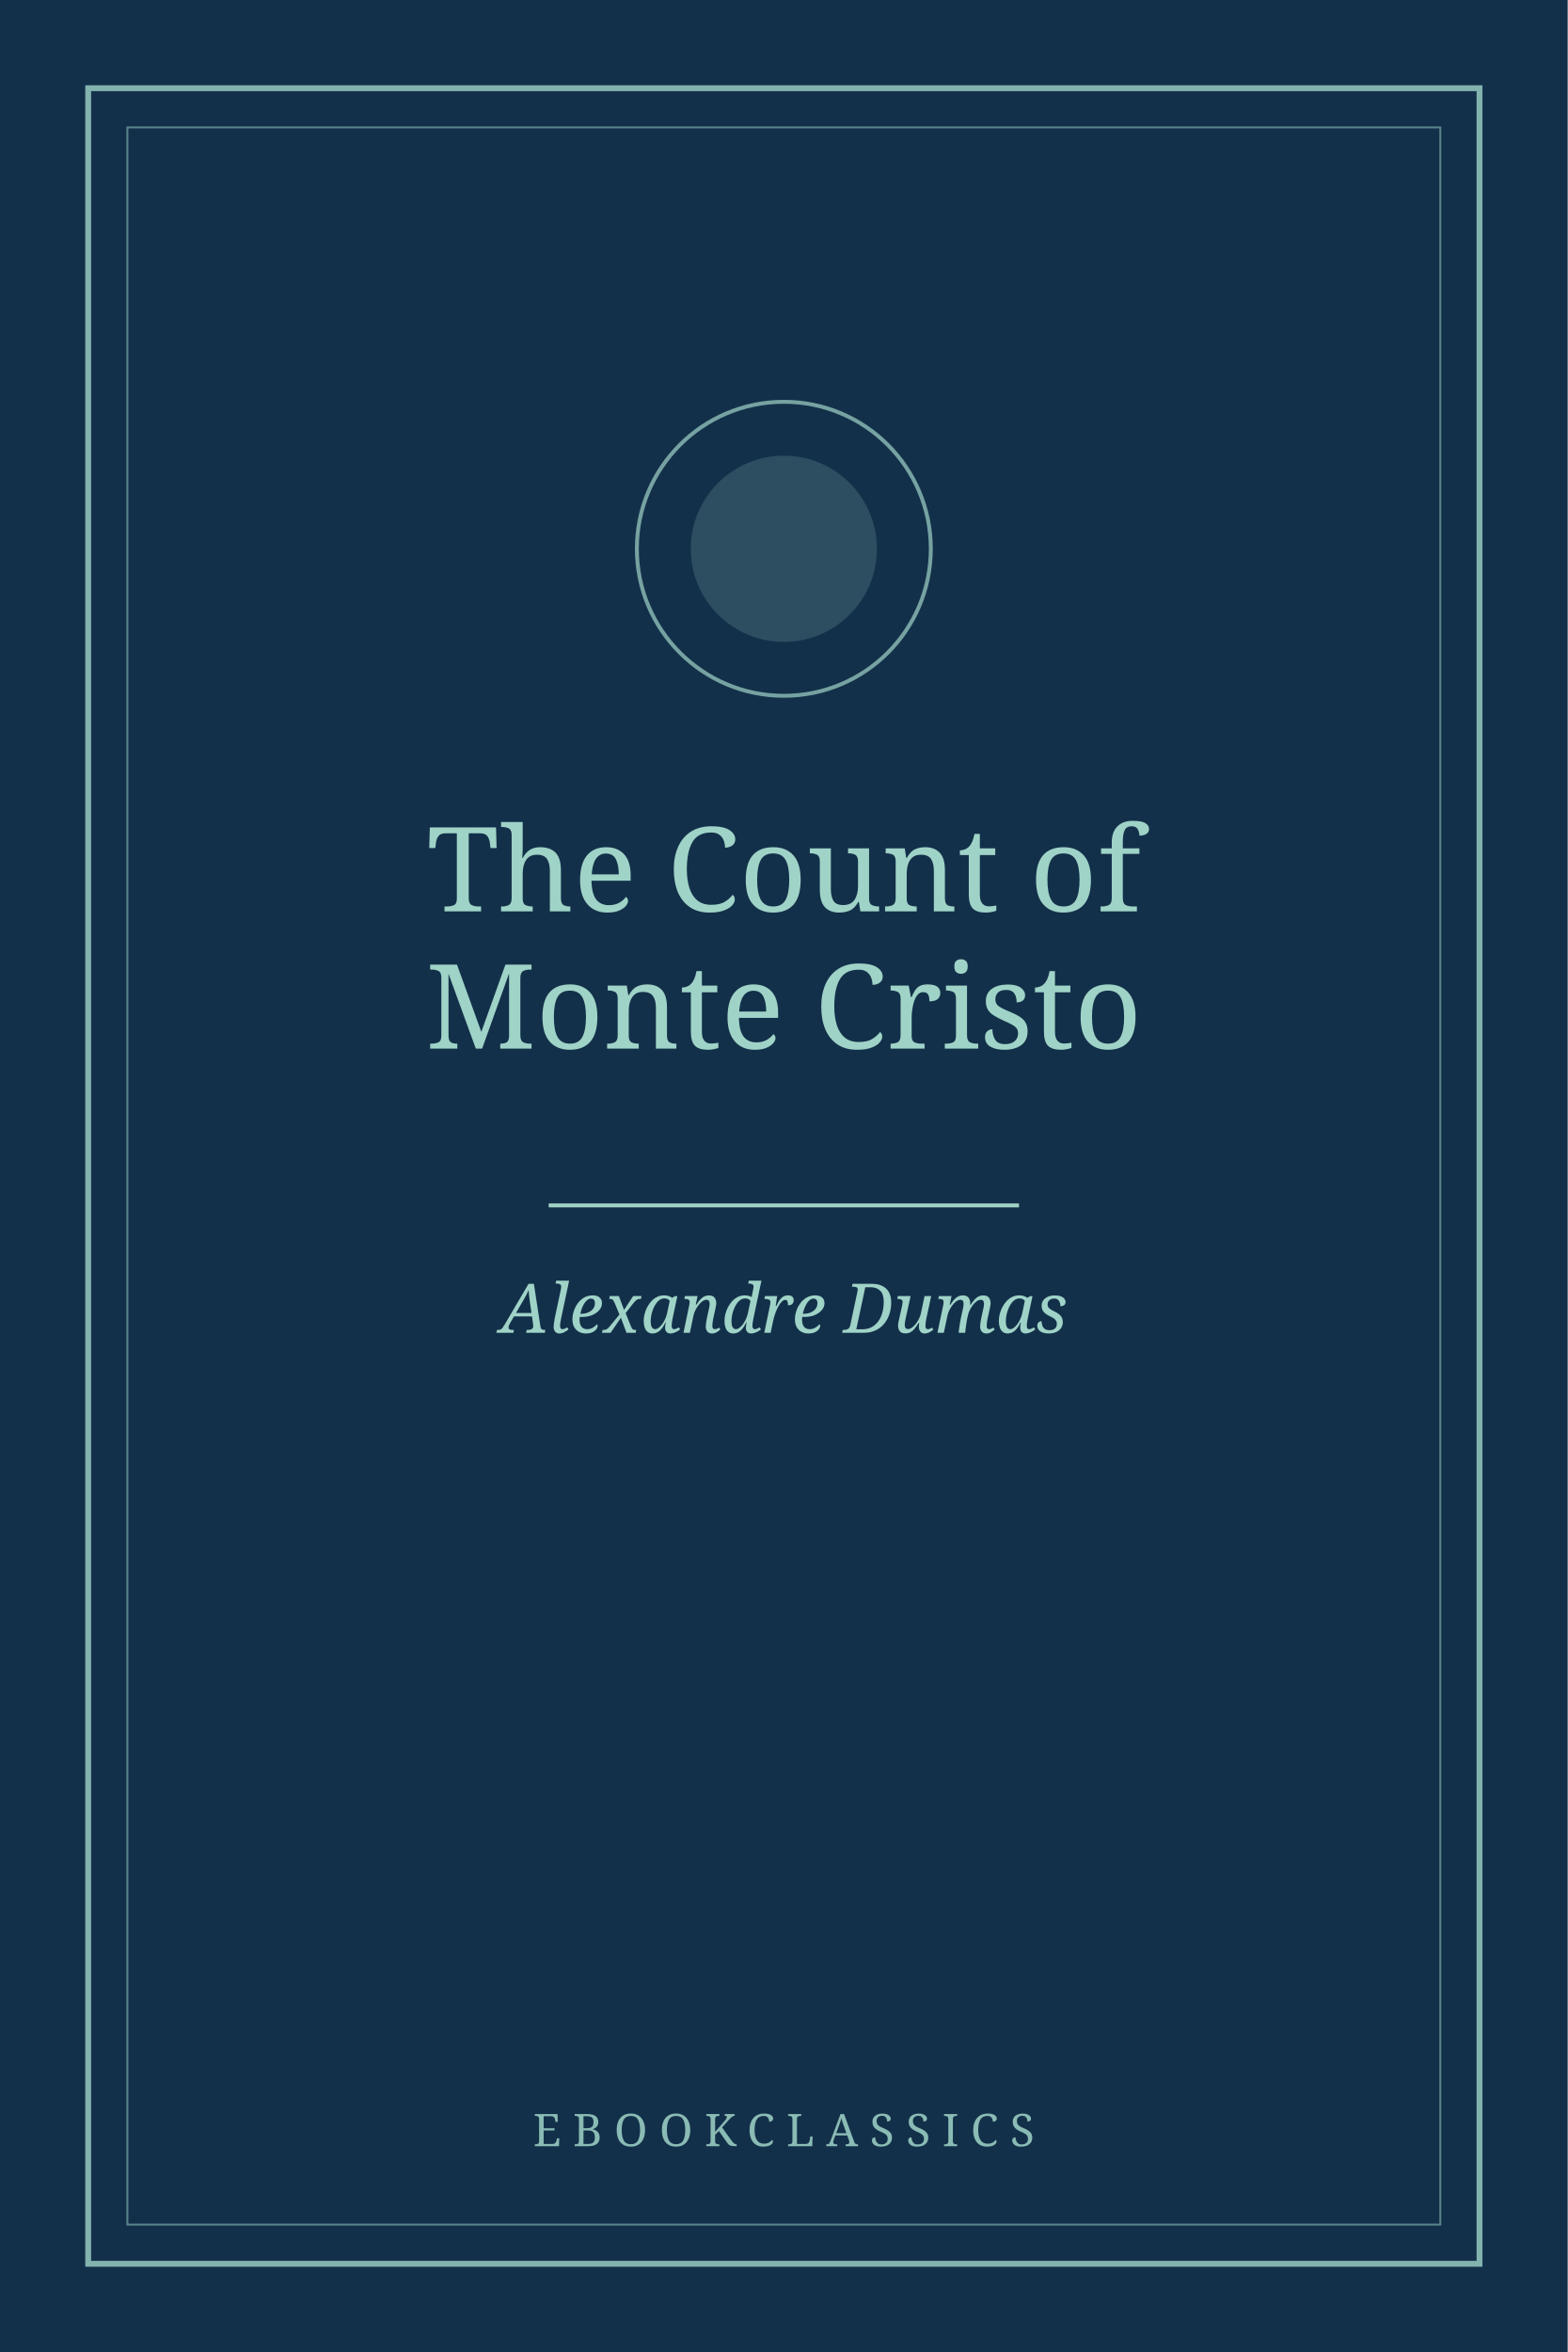
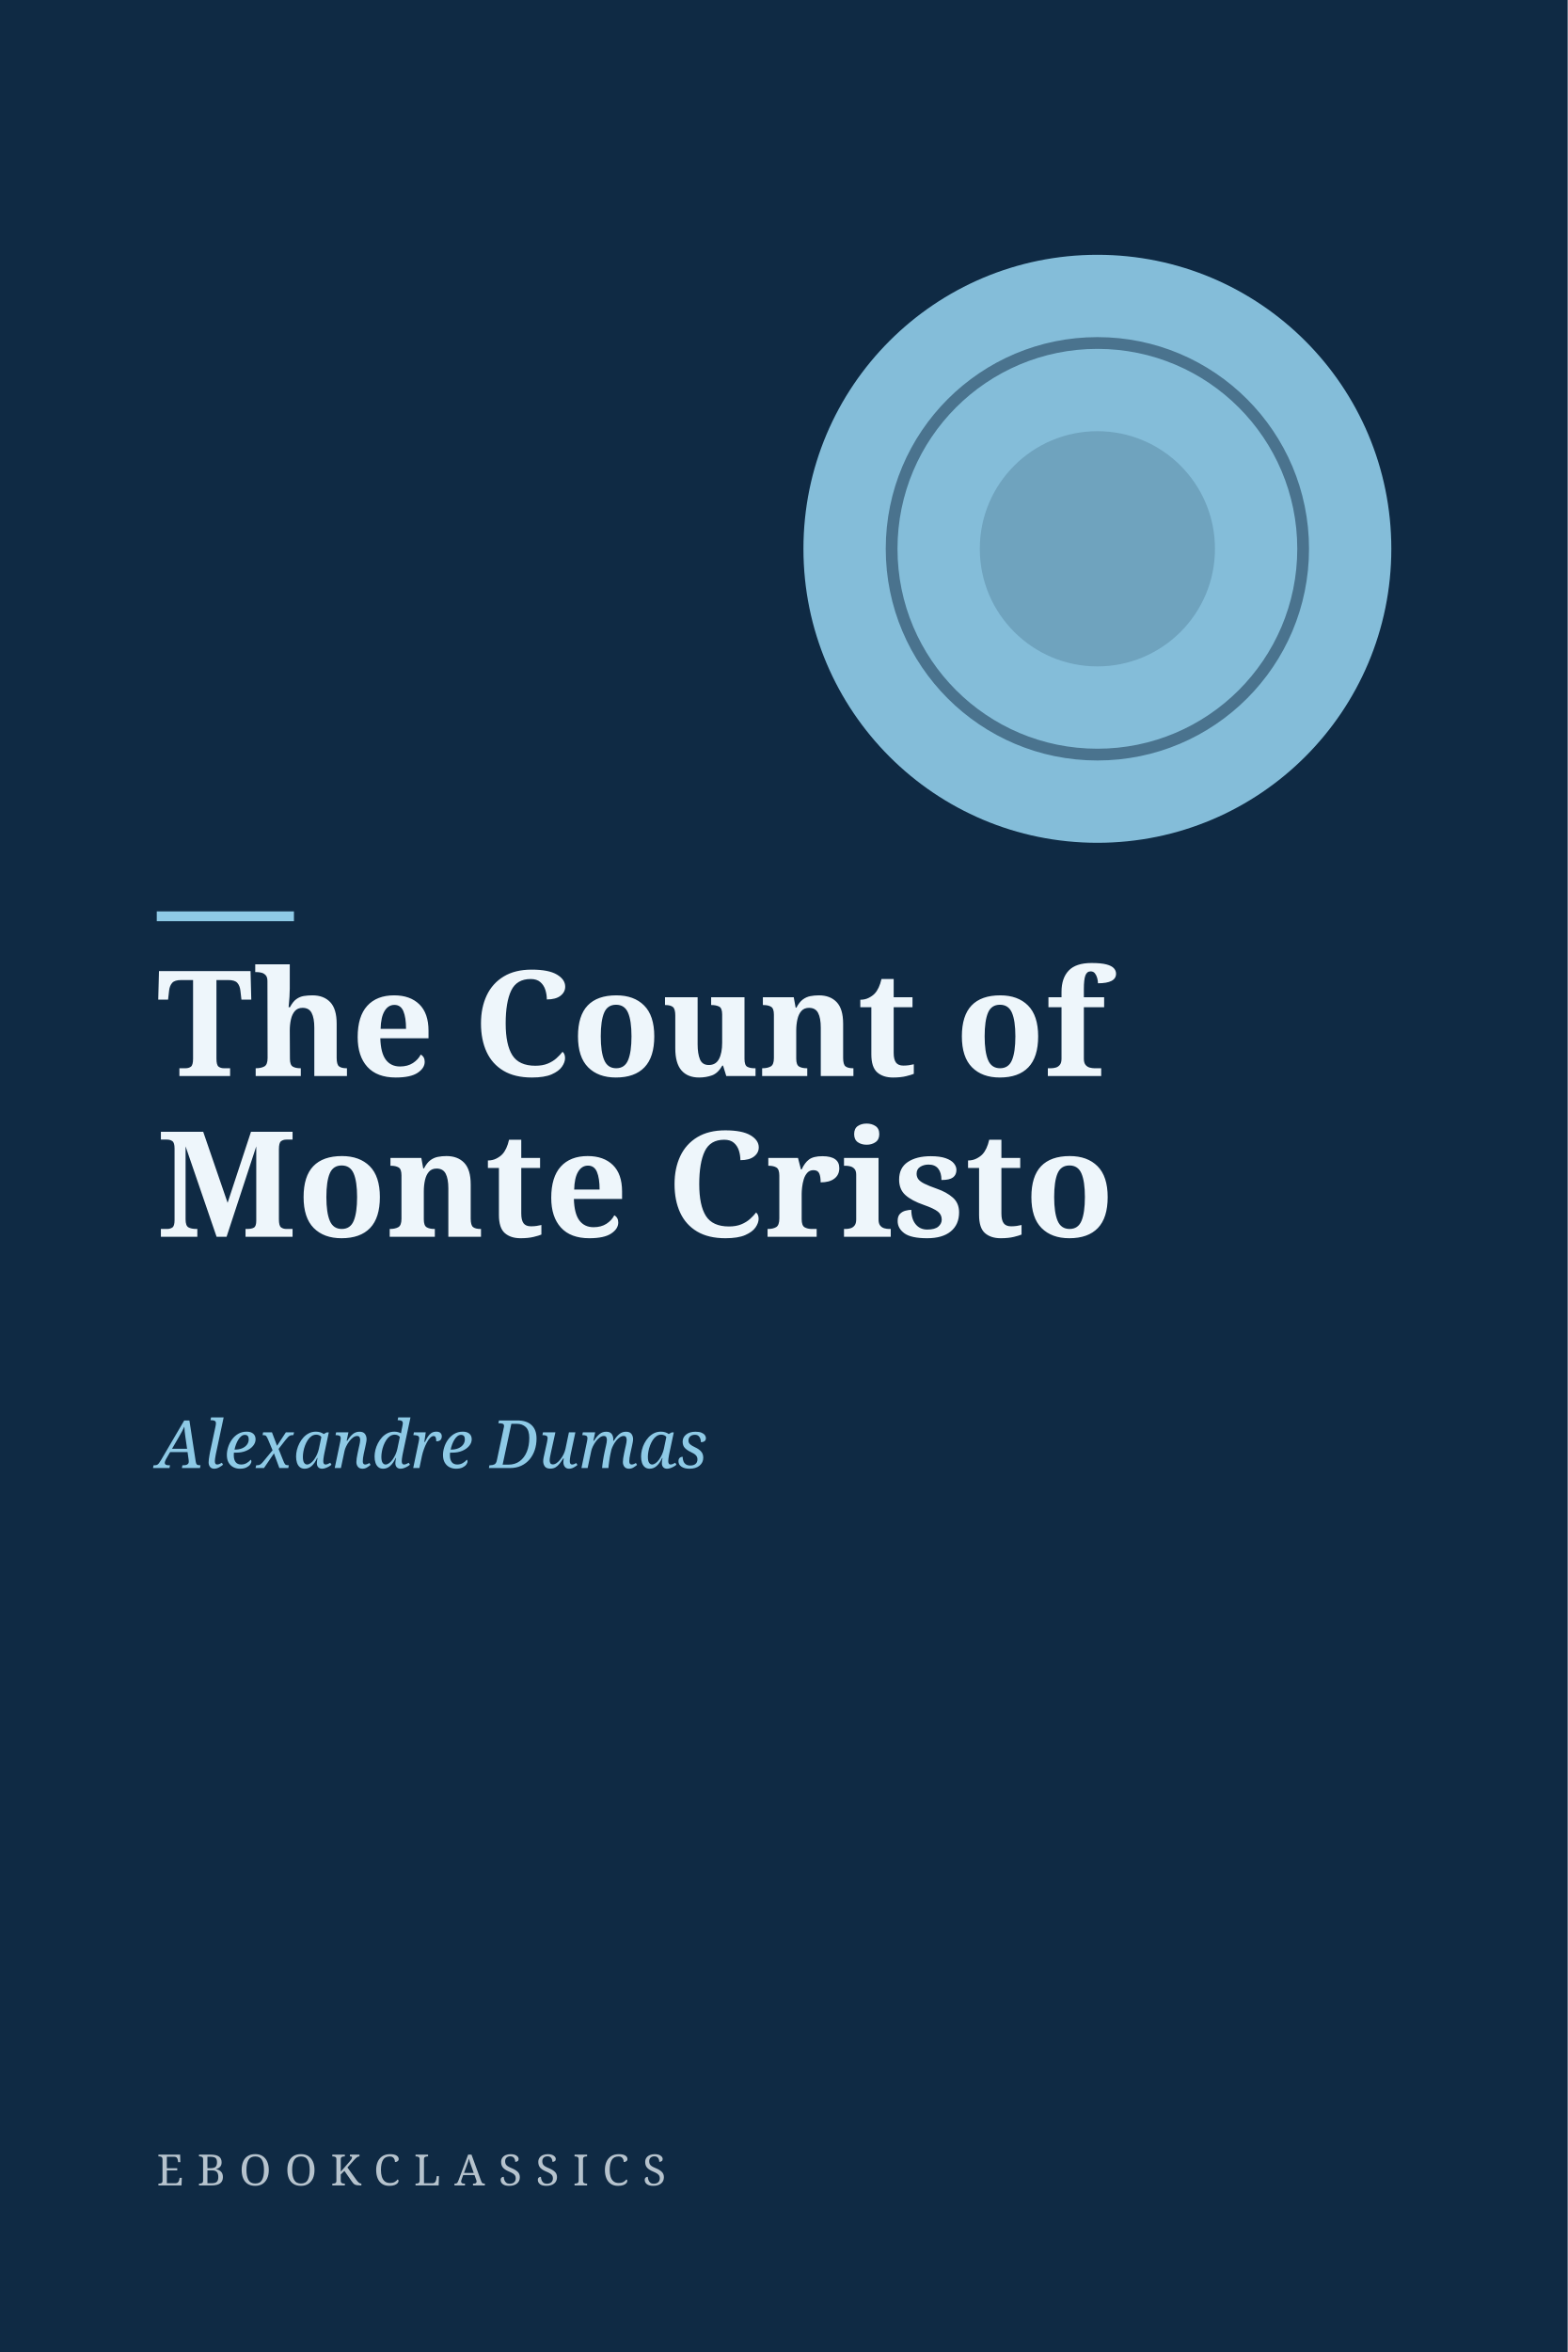
<svg xmlns="http://www.w3.org/2000/svg" width="1600" height="2400" viewBox="0 0 1600 2400">
-   <rect width="1600" height="2400" fill="#13304a" />
-   <rect x="90" y="90" width="1420" height="2220" fill="none" stroke="#9fd3c7" stroke-width="6" opacity=".8" />
-   <rect x="130" y="130" width="1340" height="2140" fill="none" stroke="#9fd3c7" stroke-width="2" opacity=".5" />
-   <circle cx="800" cy="560" r="150" fill="none" stroke="#9fd3c7" stroke-width="4" opacity=".7" />
-   <circle cx="800" cy="560" r="95" fill="#9fd3c7" opacity=".18" />
-   <text x="800" y="930" text-anchor="middle" font-size="120" font-family="Georgia, serif" fill="#9fd3c7">The Count of</text>
-   <text x="800" y="1070" text-anchor="middle" font-size="120" font-family="Georgia, serif" fill="#9fd3c7">Monte Cristo</text>
-   <line x1="560" y1="1230" x2="1040" y2="1230" stroke="#9fd3c7" stroke-width="4" />
-   <text x="800" y="1360" text-anchor="middle" font-size="70" font-style="italic" font-family="Georgia, serif" fill="#9fd3c7">Alexandre Dumas</text>
-   <text x="800" y="2190" text-anchor="middle" font-size="46" letter-spacing="12" font-family="Georgia, serif" fill="#9fd3c7" opacity=".85">EBOOKCLASSICS</text>
+   <rect width="1600" height="2400" fill="#0f2a44" />
+   <circle cx="1120" cy="560" r="300" fill="#8ecae6" opacity=".92" />
+   <circle cx="1120" cy="560" r="210" fill="none" stroke="#0f2a44" stroke-width="12" opacity=".5" />
+   <circle cx="1120" cy="560" r="120" fill="#0f2a44" opacity=".18" />
+   <rect x="160" y="930" width="140" height="10" fill="#8ecae6" />
+   <text x="160" y="1098" font-size="150" font-weight="600" font-family="Libertinus Serif, Georgia, serif" fill="#eef6fb">The Count of</text>
+   <text x="160" y="1262" font-size="150" font-weight="600" font-family="Libertinus Serif, Georgia, serif" fill="#eef6fb">Monte Cristo</text>
+   <text x="160" y="1498" font-size="68" font-style="italic" font-family="Libertinus Serif, Georgia, serif" fill="#8ecae6">Alexandre Dumas</text>
+   <text x="160" y="2230" font-size="44" letter-spacing="14" font-family="Libertinus Serif, Georgia, serif" fill="#eef6fb" opacity=".75">EBOOKCLASSICS</text>
</svg>
